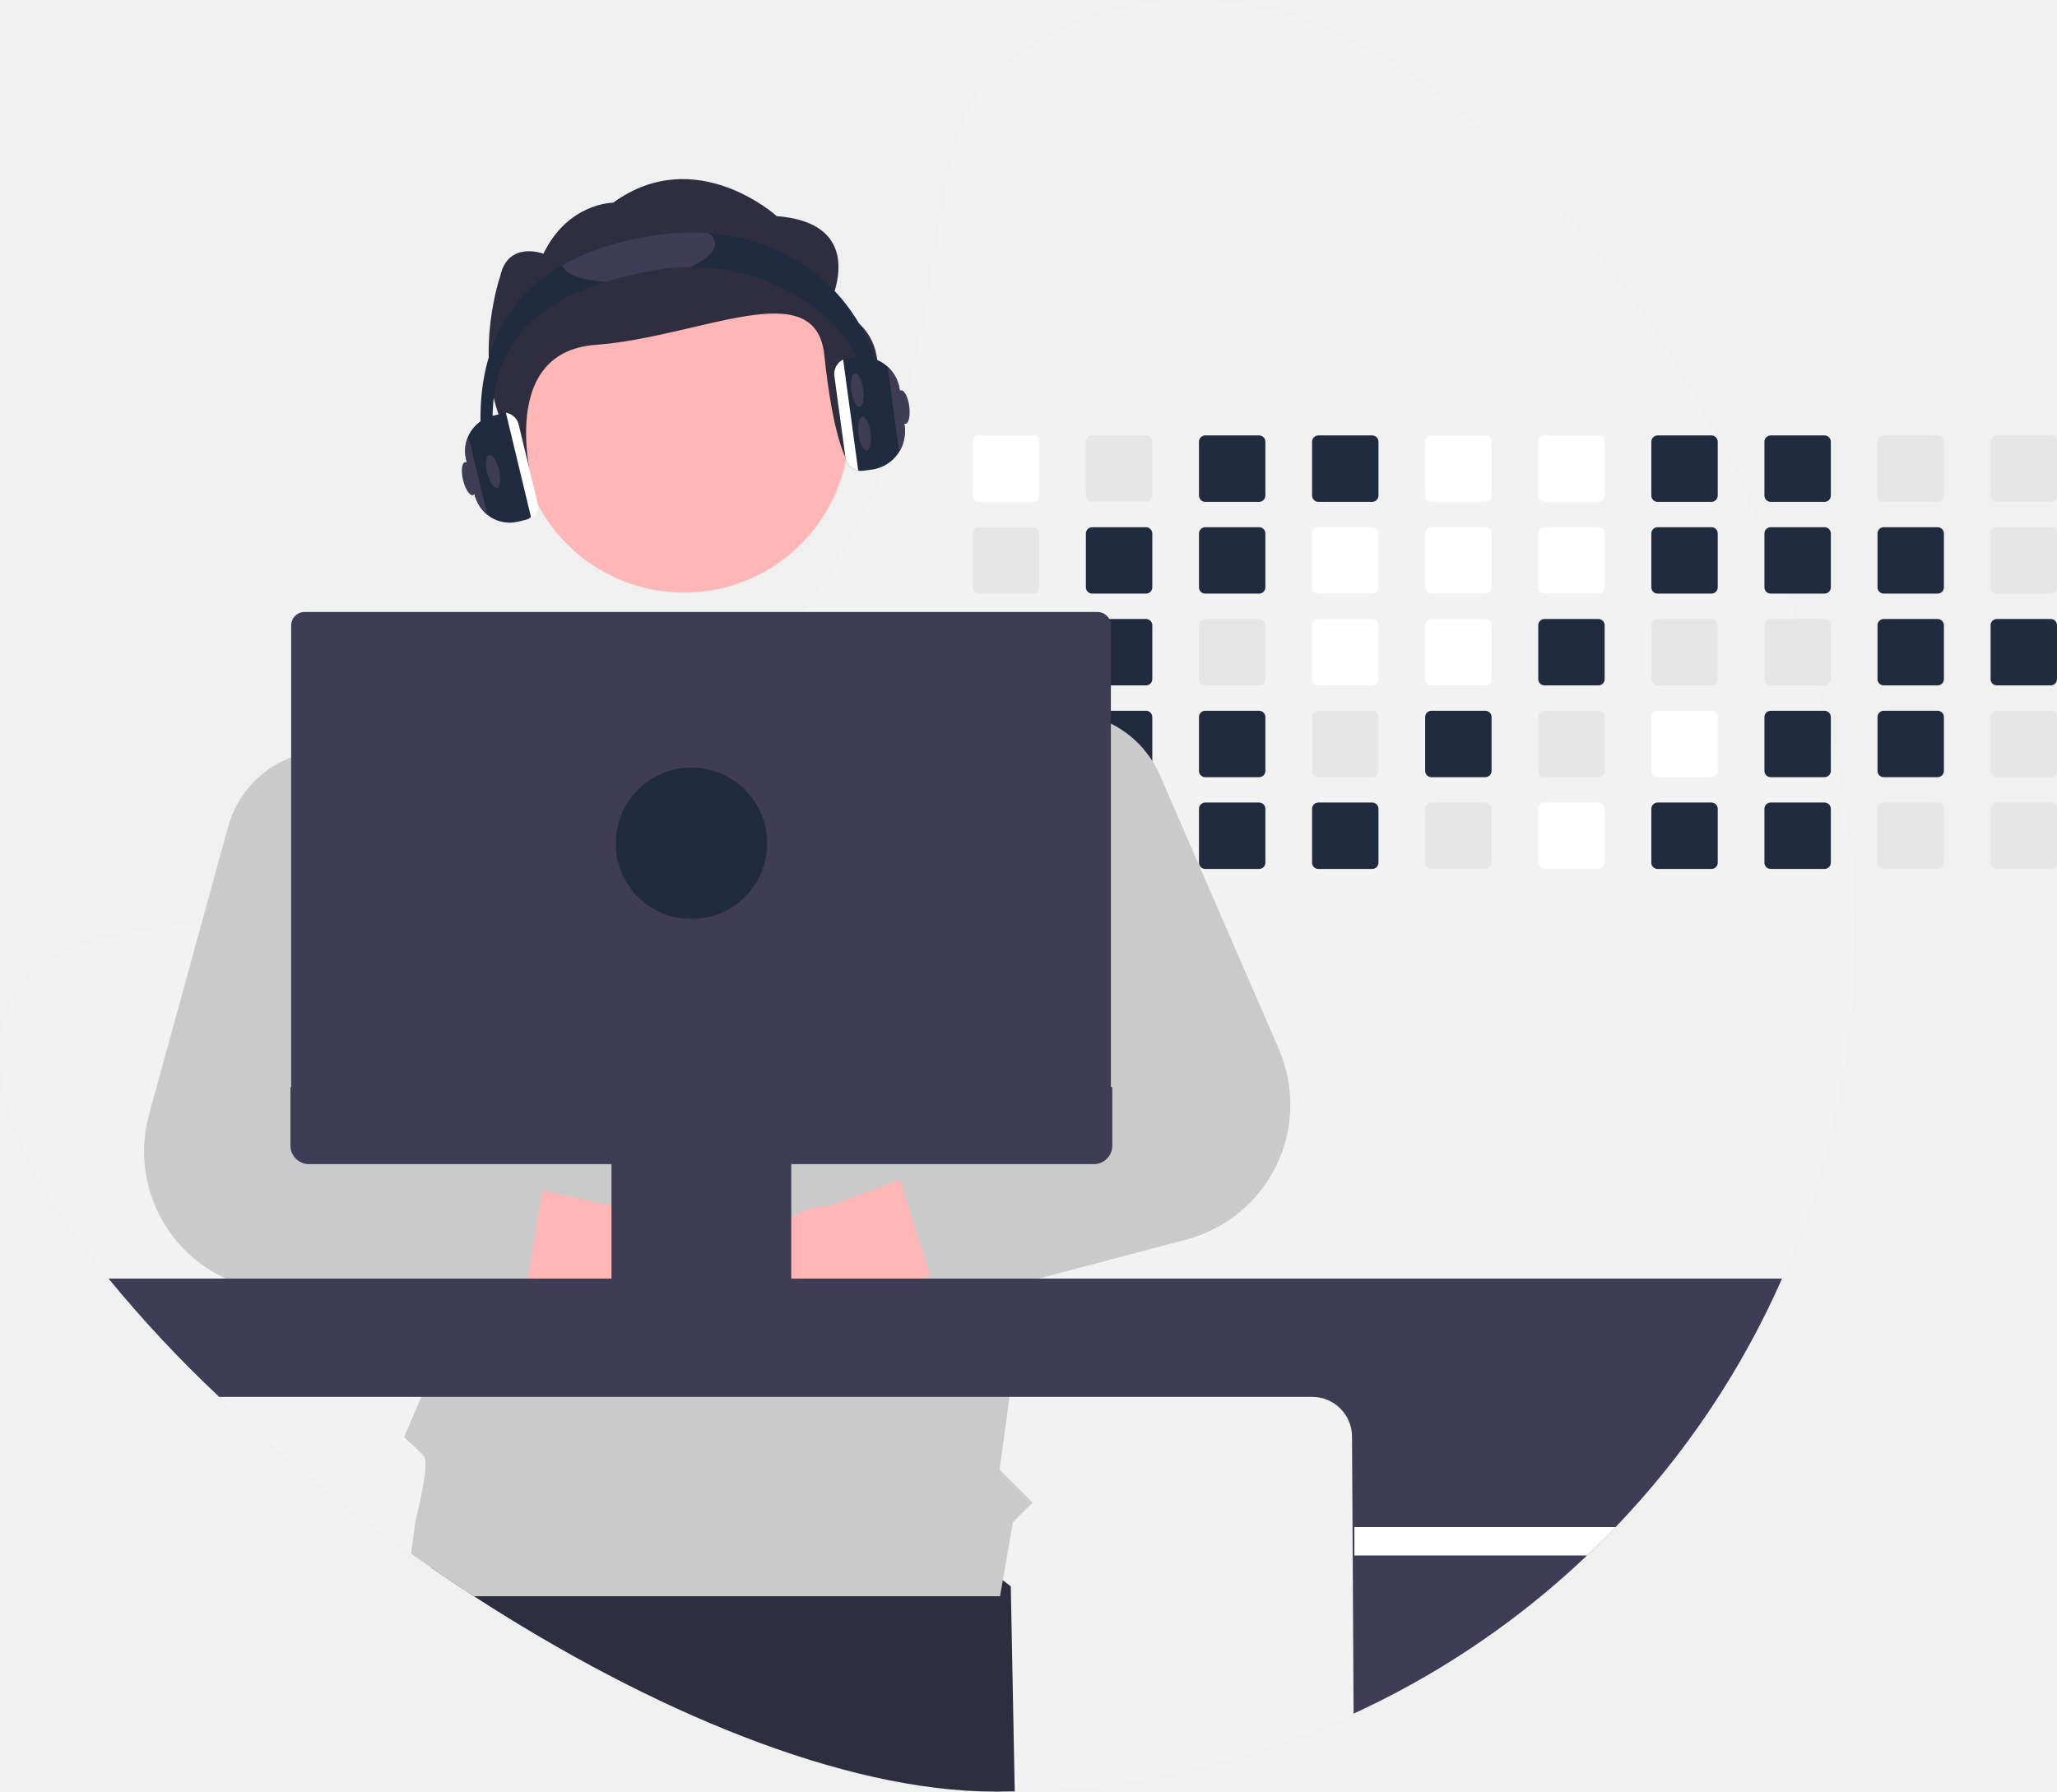
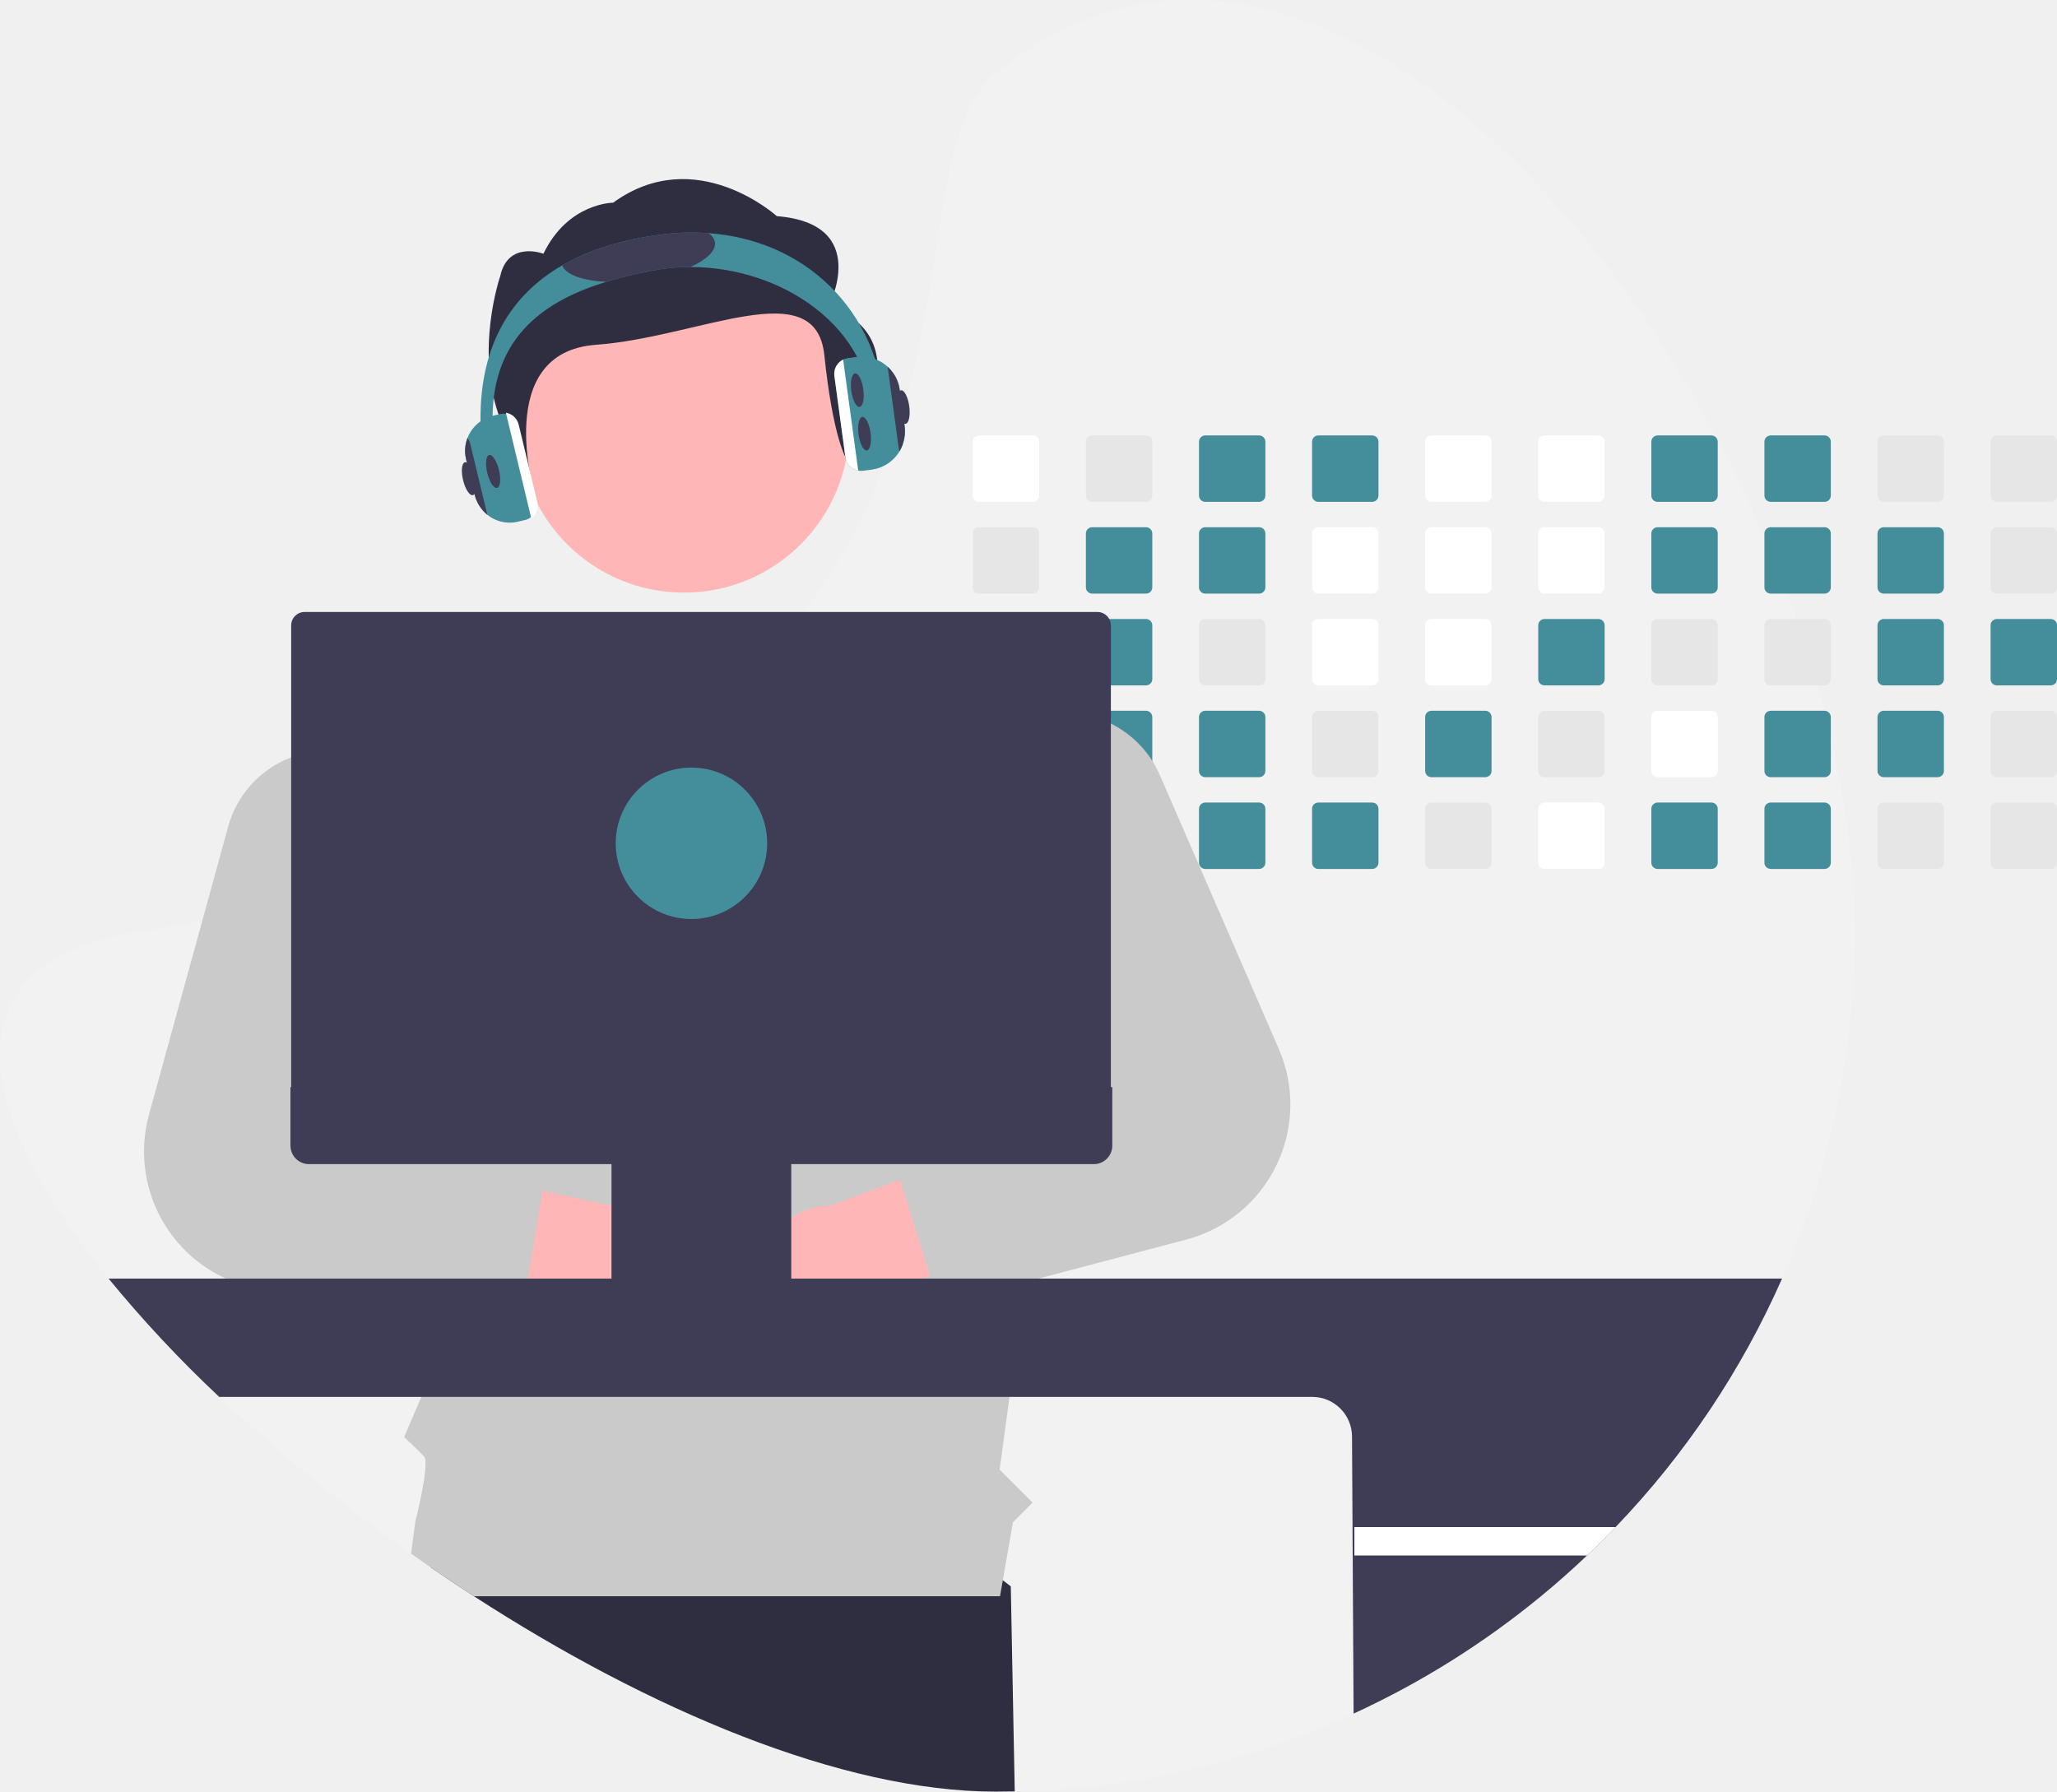
<svg xmlns="http://www.w3.org/2000/svg" data-name="Layer 1" width="850.538" height="740.83" viewBox="0 0 850.538 740.83">
  <path d="M941.609,465.125a354.21,354.21,0,0,1-98.85,245.9q-5.745,6.015-11.8,11.74-9.225,8.775-19.07,16.87a353.934,353.934,0,0,1-217.58,80.69q-3.975.09-7.98.09c-63.43,0-143.21-33.88-215.61-80.78q-8.985-5.82-17.81-11.91-4.125-2.82-8.21-5.72a730.43,730.43,0,0,1-79.32-64.8,514.116,514.116,0,0,1-45.75-48.92c-55.63-68.62-67.9-130.45,11.41-143.16q14.085-2.25,27.34-4.81,19.2-3.69,36.75-7.97,23.64-5.745,44.42-12.46,6.99-2.25,13.66-4.59c65.74-23.09,109.74-53.2,139.69-85.87q7.62-8.295,14.05-16.79a236.055,236.055,0,0,0,17.83-27.12,254.898,254.898,0,0,0,18.41-41.05l.27-.78c23.83-68.74,16.58-132.5,42.87-153.84,112.38-91.23,252.29,38.69,317.96,191.9q4.965,11.58,9.34,23.3,1.965,5.235,3.79,10.49,4.8,13.695,8.71,27.46,1.5,5.25,2.86,10.49c.97,3.77,1.9,7.53,2.76,11.29C938.139,412.305,941.609,439.455,941.609,465.125Z" transform="translate(-174.731 -79.58524)" fill="#f2f2f2" />
  <path d="M594.309,820.325q-3.975.09-7.98.09c-63.43,0-143.21-33.88-215.61-80.78q-8.985-5.82-17.81-11.91l5.16-31.4,156.21-20.74,78.4,59.95Z" transform="translate(-174.731 -79.58524)" fill="#2f2e41" />
  <path d="M601.829,259.635h-22.26a2.601,2.601,0,0,0-2.6,2.6v22.27a2.593,2.593,0,0,0,2.6,2.59h22.26a2.599,2.599,0,0,0,2.6-2.59v-22.27A2.608,2.608,0,0,0,601.829,259.635Z" transform="translate(-174.731 -79.58524)" fill="#fff" />
  <path d="M601.829,297.585h-22.26a2.601,2.601,0,0,0-2.6,2.6v22.27a2.593,2.593,0,0,0,2.6,2.59h22.26a2.599,2.599,0,0,0,2.6-2.59v-22.27A2.608,2.608,0,0,0,601.829,297.585Z" transform="translate(-174.731 -79.58524)" fill="#e6e6e6" />
  <path d="M601.829,335.535h-22.26a2.601,2.601,0,0,0-2.6,2.6v22.26a2.595,2.595,0,0,0,2.6,2.6h22.26a2.601,2.601,0,0,0,2.6-2.6v-22.26A2.608,2.608,0,0,0,601.829,335.535Z" transform="translate(-174.731 -79.58524)" fill="#e6e6e6" />
  <path d="M604.389,375.625a2.617,2.617,0,0,0-2.56-2.14h-22.26a2.601,2.601,0,0,0-2.6,2.6v22.26a2.595,2.595,0,0,0,2.6,2.6h22.26a2.601,2.601,0,0,0,2.6-2.6v-22.26A2.313,2.313,0,0,0,604.389,375.625Z" transform="translate(-174.731 -79.58524)" fill="#e6e6e6" />
  <path d="M602.839,411.635a2.634,2.634,0,0,0-1.01-.2h-22.26a2.595,2.595,0,0,0-2.6,2.6v22.26a2.588,2.588,0,0,0,2.6,2.6h22.26a2.601,2.601,0,0,0,2.6-2.6v-22.26A2.616,2.616,0,0,0,602.839,411.635Z" transform="translate(-174.731 -79.58524)" fill="#e6e6e6" />
  <path d="M648.589,259.635h-22.26a2.601,2.601,0,0,0-2.6,2.6v22.27a2.593,2.593,0,0,0,2.6,2.59h22.26a2.599,2.599,0,0,0,2.6-2.59v-22.27A2.608,2.608,0,0,0,648.589,259.635Z" transform="translate(-174.731 -79.58524)" fill="#e6e6e6" />
-   <path d="M648.589,297.585h-22.26a2.601,2.601,0,0,0-2.6,2.6v22.27a2.593,2.593,0,0,0,2.6,2.59h22.26a2.599,2.599,0,0,0,2.6-2.59v-22.27A2.608,2.608,0,0,0,648.589,297.585Z" transform="translate(-174.731 -79.58524)" fill="#202b40" />
-   <path d="M648.589,335.535h-22.26a2.601,2.601,0,0,0-2.6,2.6v22.26a2.595,2.595,0,0,0,2.6,2.6h22.26a2.601,2.601,0,0,0,2.6-2.6v-22.26A2.608,2.608,0,0,0,648.589,335.535Z" transform="translate(-174.731 -79.58524)" fill="#202b40" />
-   <path d="M648.589,373.485h-22.26a2.593,2.593,0,0,0-2.46,1.78,2.478,2.478,0,0,0-.14.82v22.26a2.595,2.595,0,0,0,2.6,2.6h22.26a2.601,2.601,0,0,0,2.6-2.6v-22.26A2.608,2.608,0,0,0,648.589,373.485Z" transform="translate(-174.731 -79.58524)" fill="#202b40" />
+   <path d="M648.589,297.585h-22.26a2.601,2.601,0,0,0-2.6,2.6v22.27a2.593,2.593,0,0,0,2.6,2.59h22.26a2.599,2.599,0,0,0,2.6-2.59v-22.27A2.608,2.608,0,0,0,648.589,297.585Z" transform="translate(-174.731 -79.58524)" fill="#448e9c" />
+   <path d="M648.589,335.535h-22.26a2.601,2.601,0,0,0-2.6,2.6v22.26a2.595,2.595,0,0,0,2.6,2.6h22.26a2.601,2.601,0,0,0,2.6-2.6v-22.26A2.608,2.608,0,0,0,648.589,335.535Z" transform="translate(-174.731 -79.58524)" fill="#448e9c" />
+   <path d="M648.589,373.485h-22.26a2.593,2.593,0,0,0-2.46,1.78,2.478,2.478,0,0,0-.14.82v22.26a2.595,2.595,0,0,0,2.6,2.6h22.26a2.601,2.601,0,0,0,2.6-2.6v-22.26A2.608,2.608,0,0,0,648.589,373.485Z" transform="translate(-174.731 -79.58524)" fill="#448e9c" />
  <path d="M648.589,411.435h-22.26a2.595,2.595,0,0,0-2.6,2.6v22.26a2.595,2.595,0,0,0,2.6,2.6h22.26a2.601,2.601,0,0,0,2.6-2.6v-22.26A2.601,2.601,0,0,0,648.589,411.435Z" transform="translate(-174.731 -79.58524)" fill="#e6e6e6" />
-   <path d="M695.349,259.635h-22.26a2.601,2.601,0,0,0-2.6,2.6v22.27a2.593,2.593,0,0,0,2.6,2.59h22.26a2.599,2.599,0,0,0,2.6-2.59v-22.27A2.608,2.608,0,0,0,695.349,259.635Z" transform="translate(-174.731 -79.58524)" fill="#202b40" />
-   <path d="M695.349,297.585h-22.26a2.601,2.601,0,0,0-2.6,2.6v22.27a2.593,2.593,0,0,0,2.6,2.59h22.26a2.599,2.599,0,0,0,2.6-2.59v-22.27A2.608,2.608,0,0,0,695.349,297.585Z" transform="translate(-174.731 -79.58524)" fill="#202b40" />
+   <path d="M695.349,259.635h-22.26a2.601,2.601,0,0,0-2.6,2.6v22.27a2.593,2.593,0,0,0,2.6,2.59h22.26a2.599,2.599,0,0,0,2.6-2.59v-22.27A2.608,2.608,0,0,0,695.349,259.635Z" transform="translate(-174.731 -79.58524)" fill="#448e9c" />
+   <path d="M695.349,297.585h-22.26a2.601,2.601,0,0,0-2.6,2.6v22.27a2.593,2.593,0,0,0,2.6,2.59h22.26a2.599,2.599,0,0,0,2.6-2.59v-22.27A2.608,2.608,0,0,0,695.349,297.585Z" transform="translate(-174.731 -79.58524)" fill="#448e9c" />
  <path d="M695.349,335.535h-22.26a2.601,2.601,0,0,0-2.6,2.6v22.26a2.595,2.595,0,0,0,2.6,2.6h22.26a2.601,2.601,0,0,0,2.6-2.6v-22.26A2.608,2.608,0,0,0,695.349,335.535Z" transform="translate(-174.731 -79.58524)" fill="#e6e6e6" />
-   <path d="M695.349,373.485h-22.26a2.601,2.601,0,0,0-2.6,2.6v22.26a2.595,2.595,0,0,0,2.6,2.6h22.26a2.601,2.601,0,0,0,2.6-2.6v-22.26A2.608,2.608,0,0,0,695.349,373.485Z" transform="translate(-174.731 -79.58524)" fill="#202b40" />
-   <path d="M695.349,411.435h-22.26a2.595,2.595,0,0,0-2.6,2.6v22.26a2.595,2.595,0,0,0,2.6,2.6h22.26a2.601,2.601,0,0,0,2.6-2.6v-22.26A2.601,2.601,0,0,0,695.349,411.435Z" transform="translate(-174.731 -79.58524)" fill="#202b40" />
-   <path d="M742.109,259.635h-22.26a2.601,2.601,0,0,0-2.6,2.6v22.27a2.593,2.593,0,0,0,2.6,2.59h22.26a2.599,2.599,0,0,0,2.6-2.59v-22.27A2.608,2.608,0,0,0,742.109,259.635Z" transform="translate(-174.731 -79.58524)" fill="#202b40" />
+   <path d="M695.349,373.485h-22.26a2.601,2.601,0,0,0-2.6,2.6v22.26a2.595,2.595,0,0,0,2.6,2.6h22.26a2.601,2.601,0,0,0,2.6-2.6v-22.26A2.608,2.608,0,0,0,695.349,373.485Z" transform="translate(-174.731 -79.58524)" fill="#448e9c" />
+   <path d="M695.349,411.435h-22.26a2.595,2.595,0,0,0-2.6,2.6v22.26a2.595,2.595,0,0,0,2.6,2.6h22.26a2.601,2.601,0,0,0,2.6-2.6v-22.26A2.601,2.601,0,0,0,695.349,411.435Z" transform="translate(-174.731 -79.58524)" fill="#448e9c" />
+   <path d="M742.109,259.635h-22.26a2.601,2.601,0,0,0-2.6,2.6v22.27a2.593,2.593,0,0,0,2.6,2.59h22.26a2.599,2.599,0,0,0,2.6-2.59v-22.27A2.608,2.608,0,0,0,742.109,259.635Z" transform="translate(-174.731 -79.58524)" fill="#448e9c" />
  <path d="M742.109,297.585h-22.26a2.601,2.601,0,0,0-2.6,2.6v22.27a2.593,2.593,0,0,0,2.6,2.59h22.26a2.599,2.599,0,0,0,2.6-2.59v-22.27A2.608,2.608,0,0,0,742.109,297.585Z" transform="translate(-174.731 -79.58524)" fill="#fff" />
  <path d="M742.109,335.535h-22.26a2.601,2.601,0,0,0-2.6,2.6v22.26a2.595,2.595,0,0,0,2.6,2.6h22.26a2.601,2.601,0,0,0,2.6-2.6v-22.26A2.608,2.608,0,0,0,742.109,335.535Z" transform="translate(-174.731 -79.58524)" fill="#fff" />
  <path d="M742.109,373.485h-22.26a2.601,2.601,0,0,0-2.6,2.6v22.26a2.595,2.595,0,0,0,2.6,2.6h22.26a2.601,2.601,0,0,0,2.6-2.6v-22.26A2.608,2.608,0,0,0,742.109,373.485Z" transform="translate(-174.731 -79.58524)" fill="#e6e6e6" />
-   <path d="M742.109,411.435h-22.26a2.595,2.595,0,0,0-2.6,2.6v22.26a2.595,2.595,0,0,0,2.6,2.6h22.26a2.601,2.601,0,0,0,2.6-2.6v-22.26A2.601,2.601,0,0,0,742.109,411.435Z" transform="translate(-174.731 -79.58524)" fill="#202b40" />
+   <path d="M742.109,411.435h-22.26a2.595,2.595,0,0,0-2.6,2.6v22.26a2.595,2.595,0,0,0,2.6,2.6h22.26a2.601,2.601,0,0,0,2.6-2.6v-22.26A2.601,2.601,0,0,0,742.109,411.435Z" transform="translate(-174.731 -79.58524)" fill="#448e9c" />
  <path d="M788.869,259.635h-22.27a2.599,2.599,0,0,0-2.59,2.6v22.27a2.591,2.591,0,0,0,2.59,2.59h22.27a2.599,2.599,0,0,0,2.6-2.59v-22.27A2.608,2.608,0,0,0,788.869,259.635Z" transform="translate(-174.731 -79.58524)" fill="#fff" />
  <path d="M788.869,297.585h-22.27a2.599,2.599,0,0,0-2.59,2.6v22.27a2.59,2.59,0,0,0,2.59,2.59h22.27a2.599,2.599,0,0,0,2.6-2.59v-22.27A2.608,2.608,0,0,0,788.869,297.585Z" transform="translate(-174.731 -79.58524)" fill="#fff" />
  <path d="M788.869,335.535h-22.27a2.599,2.599,0,0,0-2.59,2.6v22.26a2.593,2.593,0,0,0,2.59,2.6h22.27a2.601,2.601,0,0,0,2.6-2.6v-22.26A2.608,2.608,0,0,0,788.869,335.535Z" transform="translate(-174.731 -79.58524)" fill="#fff" />
-   <path d="M788.869,373.485h-22.27a2.599,2.599,0,0,0-2.59,2.6v22.26a2.593,2.593,0,0,0,2.59,2.6h22.27a2.601,2.601,0,0,0,2.6-2.6v-22.26A2.608,2.608,0,0,0,788.869,373.485Z" transform="translate(-174.731 -79.58524)" fill="#202b40" />
+   <path d="M788.869,373.485h-22.27a2.599,2.599,0,0,0-2.59,2.6v22.26a2.593,2.593,0,0,0,2.59,2.6h22.27a2.601,2.601,0,0,0,2.6-2.6v-22.26A2.608,2.608,0,0,0,788.869,373.485Z" transform="translate(-174.731 -79.58524)" fill="#448e9c" />
  <path d="M788.869,411.435h-22.27a2.593,2.593,0,0,0-2.59,2.6v22.26a2.593,2.593,0,0,0,2.59,2.6h22.27a2.601,2.601,0,0,0,2.6-2.6v-22.26A2.601,2.601,0,0,0,788.869,411.435Z" transform="translate(-174.731 -79.58524)" fill="#e6e6e6" />
  <path d="M835.629,259.635h-22.27a2.599,2.599,0,0,0-2.59,2.6v22.27a2.591,2.591,0,0,0,2.59,2.59h22.27a2.599,2.599,0,0,0,2.6-2.59v-22.27A2.608,2.608,0,0,0,835.629,259.635Z" transform="translate(-174.731 -79.58524)" fill="#fff" />
  <path d="M835.629,297.585h-22.27a2.599,2.599,0,0,0-2.59,2.6v22.27a2.59,2.59,0,0,0,2.59,2.59h22.27a2.599,2.599,0,0,0,2.6-2.59v-22.27A2.608,2.608,0,0,0,835.629,297.585Z" transform="translate(-174.731 -79.58524)" fill="#fff" />
-   <path d="M835.629,335.535h-22.27a2.599,2.599,0,0,0-2.59,2.6v22.26a2.593,2.593,0,0,0,2.59,2.6h22.27a2.601,2.601,0,0,0,2.6-2.6v-22.26A2.608,2.608,0,0,0,835.629,335.535Z" transform="translate(-174.731 -79.58524)" fill="#202b40" />
+   <path d="M835.629,335.535h-22.27a2.599,2.599,0,0,0-2.59,2.6v22.26a2.593,2.593,0,0,0,2.59,2.6h22.27a2.601,2.601,0,0,0,2.6-2.6v-22.26A2.608,2.608,0,0,0,835.629,335.535Z" transform="translate(-174.731 -79.58524)" fill="#448e9c" />
  <path d="M835.629,373.485h-22.27a2.599,2.599,0,0,0-2.59,2.6v22.26a2.593,2.593,0,0,0,2.59,2.6h22.27a2.601,2.601,0,0,0,2.6-2.6v-22.26A2.608,2.608,0,0,0,835.629,373.485Z" transform="translate(-174.731 -79.58524)" fill="#e6e6e6" />
  <path d="M835.629,411.435h-22.27a2.593,2.593,0,0,0-2.59,2.6v22.26a2.593,2.593,0,0,0,2.59,2.6h22.27a2.601,2.601,0,0,0,2.6-2.6v-22.26A2.601,2.601,0,0,0,835.629,411.435Z" transform="translate(-174.731 -79.58524)" fill="#fff" />
-   <path d="M882.389,259.635h-22.27a2.599,2.599,0,0,0-2.59,2.6v22.27a2.591,2.591,0,0,0,2.59,2.59h22.27a2.599,2.599,0,0,0,2.6-2.59v-22.27A2.608,2.608,0,0,0,882.389,259.635Z" transform="translate(-174.731 -79.58524)" fill="#202b40" />
-   <path d="M882.389,297.585h-22.27a2.599,2.599,0,0,0-2.59,2.6v22.27a2.59,2.59,0,0,0,2.59,2.59h22.27a2.599,2.599,0,0,0,2.6-2.59v-22.27A2.608,2.608,0,0,0,882.389,297.585Z" transform="translate(-174.731 -79.58524)" fill="#202b40" />
+   <path d="M882.389,259.635h-22.27a2.599,2.599,0,0,0-2.59,2.6v22.27a2.591,2.591,0,0,0,2.59,2.59h22.27a2.599,2.599,0,0,0,2.6-2.59v-22.27A2.608,2.608,0,0,0,882.389,259.635Z" transform="translate(-174.731 -79.58524)" fill="#448e9c" />
+   <path d="M882.389,297.585h-22.27a2.599,2.599,0,0,0-2.59,2.6v22.27a2.59,2.59,0,0,0,2.59,2.59h22.27a2.599,2.599,0,0,0,2.6-2.59v-22.27A2.608,2.608,0,0,0,882.389,297.585Z" transform="translate(-174.731 -79.58524)" fill="#448e9c" />
  <path d="M882.389,335.535h-22.27a2.599,2.599,0,0,0-2.59,2.6v22.26a2.593,2.593,0,0,0,2.59,2.6h22.27a2.601,2.601,0,0,0,2.6-2.6v-22.26A2.608,2.608,0,0,0,882.389,335.535Z" transform="translate(-174.731 -79.58524)" fill="#e6e6e6" />
  <path d="M882.389,373.485h-22.27a2.599,2.599,0,0,0-2.59,2.6v22.26a2.593,2.593,0,0,0,2.59,2.6h22.27a2.601,2.601,0,0,0,2.6-2.6v-22.26A2.608,2.608,0,0,0,882.389,373.485Z" transform="translate(-174.731 -79.58524)" fill="#fff" />
-   <path d="M882.389,411.435h-22.27a2.593,2.593,0,0,0-2.59,2.6v22.26a2.593,2.593,0,0,0,2.59,2.6h22.27a2.601,2.601,0,0,0,2.6-2.6v-22.26A2.601,2.601,0,0,0,882.389,411.435Z" transform="translate(-174.731 -79.58524)" fill="#202b40" />
-   <path d="M929.149,259.635h-22.27a2.599,2.599,0,0,0-2.59,2.6v22.27a2.591,2.591,0,0,0,2.59,2.59h22.27a2.599,2.599,0,0,0,2.6-2.59v-22.27A2.608,2.608,0,0,0,929.149,259.635Z" transform="translate(-174.731 -79.58524)" fill="#202b40" />
-   <path d="M929.149,297.585h-22.27a2.599,2.599,0,0,0-2.59,2.6v22.27a2.59,2.59,0,0,0,2.59,2.59h22.27a2.599,2.599,0,0,0,2.6-2.59v-22.27A2.608,2.608,0,0,0,929.149,297.585Z" transform="translate(-174.731 -79.58524)" fill="#202b40" />
+   <path d="M882.389,411.435h-22.27a2.593,2.593,0,0,0-2.59,2.6v22.26a2.593,2.593,0,0,0,2.59,2.6h22.27a2.601,2.601,0,0,0,2.6-2.6v-22.26A2.601,2.601,0,0,0,882.389,411.435Z" transform="translate(-174.731 -79.58524)" fill="#448e9c" />
+   <path d="M929.149,259.635h-22.27a2.599,2.599,0,0,0-2.59,2.6v22.27a2.591,2.591,0,0,0,2.59,2.59h22.27a2.599,2.599,0,0,0,2.6-2.59v-22.27A2.608,2.608,0,0,0,929.149,259.635Z" transform="translate(-174.731 -79.58524)" fill="#448e9c" />
+   <path d="M929.149,297.585h-22.27a2.599,2.599,0,0,0-2.59,2.6v22.27a2.59,2.59,0,0,0,2.59,2.59h22.27a2.599,2.599,0,0,0,2.6-2.59v-22.27A2.608,2.608,0,0,0,929.149,297.585Z" transform="translate(-174.731 -79.58524)" fill="#448e9c" />
  <path d="M929.149,335.535h-22.27a2.599,2.599,0,0,0-2.59,2.6v22.26a2.593,2.593,0,0,0,2.59,2.6h22.27a2.601,2.601,0,0,0,2.6-2.6v-22.26A2.608,2.608,0,0,0,929.149,335.535Z" transform="translate(-174.731 -79.58524)" fill="#e6e6e6" />
-   <path d="M929.149,373.485h-22.27a2.599,2.599,0,0,0-2.59,2.6v22.26a2.593,2.593,0,0,0,2.59,2.6h22.27a2.601,2.601,0,0,0,2.6-2.6v-22.26A2.608,2.608,0,0,0,929.149,373.485Z" transform="translate(-174.731 -79.58524)" fill="#202b40" />
-   <path d="M929.149,411.435h-22.27a2.593,2.593,0,0,0-2.59,2.6v22.26a2.593,2.593,0,0,0,2.59,2.6h22.27a2.601,2.601,0,0,0,2.6-2.6v-22.26A2.601,2.601,0,0,0,929.149,411.435Z" transform="translate(-174.731 -79.58524)" fill="#202b40" />
+   <path d="M929.149,373.485h-22.27a2.599,2.599,0,0,0-2.59,2.6v22.26a2.593,2.593,0,0,0,2.59,2.6h22.27a2.601,2.601,0,0,0,2.6-2.6v-22.26A2.608,2.608,0,0,0,929.149,373.485Z" transform="translate(-174.731 -79.58524)" fill="#448e9c" />
+   <path d="M929.149,411.435h-22.27a2.593,2.593,0,0,0-2.59,2.6v22.26a2.593,2.593,0,0,0,2.59,2.6h22.27a2.601,2.601,0,0,0,2.6-2.6v-22.26A2.601,2.601,0,0,0,929.149,411.435Z" transform="translate(-174.731 -79.58524)" fill="#448e9c" />
  <path d="M975.909,259.635h-22.27a2.599,2.599,0,0,0-2.59,2.6v22.27a2.591,2.591,0,0,0,2.59,2.59h22.27a2.599,2.599,0,0,0,2.6-2.59v-22.27A2.608,2.608,0,0,0,975.909,259.635Z" transform="translate(-174.731 -79.58524)" fill="#e6e6e6" />
-   <path d="M975.909,297.585h-22.27a2.599,2.599,0,0,0-2.59,2.6v22.27a2.59,2.59,0,0,0,2.59,2.59h22.27a2.599,2.599,0,0,0,2.6-2.59v-22.27A2.608,2.608,0,0,0,975.909,297.585Z" transform="translate(-174.731 -79.58524)" fill="#202b40" />
-   <path d="M975.909,335.535h-22.27a2.599,2.599,0,0,0-2.59,2.6v22.26a2.593,2.593,0,0,0,2.59,2.6h22.27a2.601,2.601,0,0,0,2.6-2.6v-22.26A2.608,2.608,0,0,0,975.909,335.535Z" transform="translate(-174.731 -79.58524)" fill="#202b40" />
-   <path d="M975.909,373.485h-22.27a2.599,2.599,0,0,0-2.59,2.6v22.26a2.593,2.593,0,0,0,2.59,2.6h22.27a2.601,2.601,0,0,0,2.6-2.6v-22.26A2.608,2.608,0,0,0,975.909,373.485Z" transform="translate(-174.731 -79.58524)" fill="#202b40" />
+   <path d="M975.909,297.585h-22.27a2.599,2.599,0,0,0-2.59,2.6v22.27a2.59,2.59,0,0,0,2.59,2.59h22.27a2.599,2.599,0,0,0,2.6-2.59v-22.27A2.608,2.608,0,0,0,975.909,297.585Z" transform="translate(-174.731 -79.58524)" fill="#448e9c" />
+   <path d="M975.909,335.535h-22.27a2.599,2.599,0,0,0-2.59,2.6v22.26a2.593,2.593,0,0,0,2.59,2.6h22.27a2.601,2.601,0,0,0,2.6-2.6v-22.26A2.608,2.608,0,0,0,975.909,335.535Z" transform="translate(-174.731 -79.58524)" fill="#448e9c" />
+   <path d="M975.909,373.485h-22.27a2.599,2.599,0,0,0-2.59,2.6v22.26a2.593,2.593,0,0,0,2.59,2.6h22.27a2.601,2.601,0,0,0,2.6-2.6v-22.26A2.608,2.608,0,0,0,975.909,373.485Z" transform="translate(-174.731 -79.58524)" fill="#448e9c" />
  <path d="M975.909,411.435h-22.27a2.593,2.593,0,0,0-2.59,2.6v22.26a2.593,2.593,0,0,0,2.59,2.6h22.27a2.601,2.601,0,0,0,2.6-2.6v-22.26A2.601,2.601,0,0,0,975.909,411.435Z" transform="translate(-174.731 -79.58524)" fill="#e6e6e6" />
  <path d="M1022.669,259.635h-22.27a2.599,2.599,0,0,0-2.59,2.6v22.27a2.591,2.591,0,0,0,2.59,2.59h22.27a2.599,2.599,0,0,0,2.6-2.59v-22.27A2.608,2.608,0,0,0,1022.669,259.635Z" transform="translate(-174.731 -79.58524)" fill="#e6e6e6" />
  <path d="M1022.669,297.585h-22.27a2.599,2.599,0,0,0-2.59,2.6v22.27a2.591,2.591,0,0,0,2.59,2.59h22.27a2.599,2.599,0,0,0,2.6-2.59v-22.27A2.608,2.608,0,0,0,1022.669,297.585Z" transform="translate(-174.731 -79.58524)" fill="#e6e6e6" />
-   <path d="M1022.669,335.535h-22.27a2.599,2.599,0,0,0-2.59,2.6v22.26a2.593,2.593,0,0,0,2.59,2.6h22.27a2.601,2.601,0,0,0,2.6-2.6v-22.26A2.608,2.608,0,0,0,1022.669,335.535Z" transform="translate(-174.731 -79.58524)" fill="#202b40" />
+   <path d="M1022.669,335.535h-22.27a2.599,2.599,0,0,0-2.59,2.6v22.26a2.593,2.593,0,0,0,2.59,2.6h22.27a2.601,2.601,0,0,0,2.6-2.6v-22.26A2.608,2.608,0,0,0,1022.669,335.535Z" transform="translate(-174.731 -79.58524)" fill="#448e9c" />
  <path d="M1022.669,373.485h-22.27a2.599,2.599,0,0,0-2.59,2.6v22.26a2.593,2.593,0,0,0,2.59,2.6h22.27a2.601,2.601,0,0,0,2.6-2.6v-22.26A2.608,2.608,0,0,0,1022.669,373.485Z" transform="translate(-174.731 -79.58524)" fill="#e6e6e6" />
  <path d="M1022.669,411.435h-22.27a2.593,2.593,0,0,0-2.59,2.6v22.26a2.593,2.593,0,0,0,2.59,2.6h22.27a2.601,2.601,0,0,0,2.6-2.6v-22.26A2.601,2.601,0,0,0,1022.669,411.435Z" transform="translate(-174.731 -79.58524)" fill="#e6e6e6" />
  <polygon points="336.095 660.051 335.475 660.051 336.005 659.981 336.095 660.051" fill="#2f2e41" />
  <circle id="b6132315-04e2-4cdb-a713-107c9cd58b0b" data-name="ab6171fa-7d69-4734-b81c-8dff60f9761b" cx="282.814" cy="176.733" r="68.322" fill="#ffb6b6" />
-   <path id="f4304bdd-ba2d-4fff-b404-410205410c5d-240" data-name="bf427902-b9bf-4946-b5d7-5c1c7e04535e" d="M517.377,206.226s17.869-34.161-21.444-37.266c0,0-33.515-30.402-67.676-5.558,0,0-18.633,0-28.823,21.086,0,0-14.655-5.558-17.876,9.317,0,0-10.723,31.055,0,59.005,10.723,27.95,14.285,31.055,14.285,31.055s-17.621-58.598,25.27-61.704,90.887-29.909,94.461,4.251,8.953,42.578,8.953,42.578S558.479,220.201,517.377,206.226Z" transform="translate(-174.731 -79.58524)" fill="#2f2e41" />
+   <path id="f4304bdd-ba2d-4fff-b404-410205410c5d-114" data-name="bf427902-b9bf-4946-b5d7-5c1c7e04535e" d="M517.377,206.226s17.869-34.161-21.444-37.266c0,0-33.515-30.402-67.676-5.558,0,0-18.633,0-28.823,21.086,0,0-14.655-5.558-17.876,9.317,0,0-10.723,31.055,0,59.005,10.723,27.95,14.285,31.055,14.285,31.055s-17.621-58.598,25.27-61.704,90.887-29.909,94.461,4.251,8.953,42.578,8.953,42.578S558.479,220.201,517.377,206.226Z" transform="translate(-174.731 -79.58524)" fill="#2f2e41" />
  <path d="M634.279,424.695l-.22,1.16-2.47,13.04-17.07,90.2-1.01,5.31-2.12,11.23-2.9,15.32-6.43,33.95-1.84,9.73-.69,3.65-.24,1.28-1.91,10.07-.58,3.04-4.66,34.53-4.07,30.09,13.62,13.62-8.12,8.12-5.33,30.53.01.07H370.719q-13.2-8.55-26.02-17.63l1.79-13.4s6.16-23.93,3.57-26.79c-2.58-2.86-8.24-7.97-8.24-7.97l7.13-16.64.99-2.31-1.66-34.43-.04-.83-.55-11.35-.07-1.46-.11-2.19-2.11-43.68-.04-.72-.64-13.24-.6-12.59-.26-5.31-2.57-53.13-1.74-36.08-1.52-31.41,6.11-2.07,65.35-22.21,27.07-35.19,56.34.42,27.58.21,46.02,42.68,10.47,5,.08.04,7.51,3.59,19.04,9.09,20.13,9.62,10.33,4.93Z" transform="translate(-174.731 -79.58524)" fill="#cacaca" />
  <path d="M443.84,637.136a30.286,30.286,0,0,1-40.664-22.43L296.617,599.588l37.043-41.902,95.511,20.78a30.45,30.45,0,0,1,14.669,58.67Z" transform="translate(-174.731 -79.58524)" fill="#ffb6b6" />
  <path d="M396.329,560.955a13.522,13.522,0,0,0-7.89-4.87l-43.72-9.09-4.49-.93a18.933,18.933,0,0,1-12.53-9.07,19.161,19.161,0,0,1-2.45-7.9,18.895,18.895,0,0,1,.89-7.48l15.15-45.65,9.83-29.62a41.792,41.792,0,0,0,2.09-11.05,43.349,43.349,0,0,0-9.07-28.89,42.693,42.693,0,0,0-49.01-13.64c-.25.09-.51.19-.76.29a42.583,42.583,0,0,0-25.31,28.41l-10.68,38.85-22.03,80.09a57.766,57.766,0,0,0,48.96,72.68l62.97,7.38,29.14,3.42a13.497,13.497,0,0,0,14.84-10.73,4.895,4.895,0,0,0,.11-.55l.7-4.32,5.93-36.38.06-.37A13.475,13.475,0,0,0,396.329,560.955Z" transform="translate(-174.731 -79.58524)" fill="#cacaca" />
  <path d="M511.714,638.302a30.286,30.286,0,0,0,37.094-27.94l103.362-29.994L609.588,544.109l-91.626,34.041a30.45,30.45,0,0,0-6.249,60.152Z" transform="translate(-174.731 -79.58524)" fill="#ffb6b6" />
  <path d="M703.489,513.275,654.329,400.135a42.819,42.819,0,0,0-20.27-21.35,43.356,43.356,0,0,0-8.78-3.2c-.47-.12-.94-.23-1.41-.32a42.132,42.132,0,0,0-19.48.36,42.814,42.814,0,0,0-27.34,21.73,1.004,1.004,0,0,0-.08.14,43.1,43.1,0,0,0-.37,38.85l.61,1.22,34.74,69.77a18.9,18.9,0,0,1-10.5,26.19l-2.44.88-43.88,15.85a13.497,13.497,0,0,0-8.33,16.79l.11.35,12.3,39.36c.06.18.12.36.19.54a7.054,7.054,0,0,0,.4.99,13.482,13.482,0,0,0,15.81,7.53l23.68-6.25,4.83-1.28,61.15-16.15a57.76,57.76,0,0,0,38.22-78.86Z" transform="translate(-174.731 -79.58524)" fill="#cacaca" />
  <path d="M219.629,608.285a514.116,514.116,0,0,0,45.75,48.92h451.97a16.446,16.446,0,0,1,16.42,16.43l.65,114.53a355.43,355.43,0,0,0,77.47-48.53q9.84-8.085,19.07-16.87,6.045-5.73,11.8-11.74a355.629,355.629,0,0,0,68.82-102.74Z" transform="translate(-174.731 -79.58524)" fill="#3f3d56" />
  <path d="M842.759,711.025q-5.745,6.015-11.8,11.74H734.749v-11.74Z" transform="translate(-174.731 -79.58524)" fill="#fff" />
  <path d="M633.379,335.535a5.538,5.538,0,0,0-4.87-2.9H300.669a5.555,5.555,0,0,0-5.54,5.55v196.22H634.059V338.185A5.385,5.385,0,0,0,633.379,335.535Z" transform="translate(-174.731 -79.58524)" fill="#3f3d56" />
  <path d="M294.832,529.092V553.306a7.644,7.644,0,0,0,7.644,7.644H427.573v47.787h-1.662a.993.993,0,0,0-.993.993v3.324a.993.993,0,0,0,.993.993h77.658a.993.993,0,0,0,.993-.993v-3.324a.993.993,0,0,0-.993-.993h-1.662V560.95H627.004a7.644,7.644,0,0,0,7.644-7.644V529.092Z" transform="translate(-174.731 -79.58524)" fill="#3f3d56" />
-   <circle cx="285.903" cy="348.704" r="31.306" fill="#202b40" />
-   <path d="M540.399,252.585h-5c0-37.8-37.41-62.57-75.15-62.59a82.382,82.382,0,0,0-16.35,1.59c-6.06,1.21-12.35,2.66-18.53,4.55-24.37,7.47-46.97,21.91-46.97,56.45a78.591,78.591,0,0,0,2.54,19.88l-4.84,1.26a83.876,83.876,0,0,1-2.7-21.14c0-30.18,12.39-50.91,33.79-63.27,11.25-6.5,24.98-10.69,40.71-12.73a97.131,97.131,0,0,1,19.75-.6C511.049,179.105,540.399,212.385,540.399,252.585Z" transform="translate(-174.731 -79.58524)" fill="#202b40" />
-   <path d="M548.729,255.355l-1.97-14.56a15.71,15.71,0,0,0-5-9.56,15.816,15.816,0,0,0-13.25-4l-3.13.43a6.524,6.524,0,0,0-4.35,2.53,6.548,6.548,0,0,0-1.29,4.87l4.55,33.54a6.577,6.577,0,0,0,5.3,5.57,6.154,6.154,0,0,0,1.22.12,6.499,6.499,0,0,0,.88-.06l3.5-.47a15.791,15.791,0,0,0,10.74-6.43c.27-.38.53-.77.77-1.17A16.748,16.748,0,0,0,548.729,255.355Z" transform="translate(-174.731 -79.58524)" fill="#202b40" />
+   <circle cx="285.903" cy="348.704" r="31.306" fill="#448e9c" />
+   <path d="M540.399,252.585h-5c0-37.8-37.41-62.57-75.15-62.59a82.382,82.382,0,0,0-16.35,1.59c-6.06,1.21-12.35,2.66-18.53,4.55-24.37,7.47-46.97,21.91-46.97,56.45a78.591,78.591,0,0,0,2.54,19.88l-4.84,1.26a83.876,83.876,0,0,1-2.7-21.14c0-30.18,12.39-50.91,33.79-63.27,11.25-6.5,24.98-10.69,40.71-12.73a97.131,97.131,0,0,1,19.75-.6C511.049,179.105,540.399,212.385,540.399,252.585Z" transform="translate(-174.731 -79.58524)" fill="#448e9c" />
+   <path d="M548.729,255.355l-1.97-14.56a15.71,15.71,0,0,0-5-9.56,15.816,15.816,0,0,0-13.25-4l-3.13.43a6.524,6.524,0,0,0-4.35,2.53,6.548,6.548,0,0,0-1.29,4.87l4.55,33.54a6.577,6.577,0,0,0,5.3,5.57,6.154,6.154,0,0,0,1.22.12,6.499,6.499,0,0,0,.88-.06l3.5-.47a15.791,15.791,0,0,0,10.74-6.43c.27-.38.53-.77.77-1.17A16.748,16.748,0,0,0,548.729,255.355Z" transform="translate(-174.731 -79.58524)" fill="#448e9c" />
  <path d="M523.359,228.275a6.432,6.432,0,0,0-2.33,1.92,6.548,6.548,0,0,0-1.29,4.87l4.55,33.54a6.577,6.577,0,0,0,5.3,5.57Z" transform="translate(-174.731 -79.58524)" fill="#fff" />
  <path d="M548.729,255.355l-1.97-14.56a15.71,15.71,0,0,0-5-9.56l4.53,33.37a6.176,6.176,0,0,0,.41,1.56A16.748,16.748,0,0,0,548.729,255.355Z" transform="translate(-174.731 -79.58524)" fill="#3f3d56" />
  <ellipse cx="532.218" cy="258.909" rx="2.5" ry="7" transform="translate(-204.7047 -5.69071) rotate(-7.72549)" fill="#3f3d56" />
  <ellipse cx="529.218" cy="240.909" rx="2.5" ry="7" transform="translate(-202.3122 -6.25736) rotate(-7.72549)" fill="#3f3d56" />
  <ellipse cx="548.218" cy="247.909" rx="2.5" ry="7" transform="translate(-203.0808 -3.63971) rotate(-7.72549)" fill="#3f3d56" />
  <path d="M460.249,189.995a82.382,82.382,0,0,0-16.35,1.59c-6.06,1.21-12.35,2.66-18.53,4.55-9.65-.47-16.75-2.97-18.18-6.82,11.25-6.5,24.98-10.69,40.71-12.73a97.131,97.131,0,0,1,19.75-.6,5.727,5.727,0,0,1,2.72,3.82C470.839,183.285,466.869,186.985,460.249,189.995Z" transform="translate(-174.731 -79.58524)" fill="#3f3d56" />
-   <path d="M396.409,287.285l-7.7-32.01a6.024,6.024,0,0,0-4.88-4.55,6.733,6.733,0,0,0-1-.08,6.026,6.026,0,0,0-1.4.17l-2.98.72a14.904,14.904,0,0,0-10.99,17.96l3.45,14.36a15.845,15.845,0,0,0,5.34,8.62,14.045,14.045,0,0,0,1.36.97,14.809,14.809,0,0,0,11.37,1.84l2.97-.72a5.84,5.84,0,0,0,2.17-1.01A5.993,5.993,0,0,0,396.409,287.285Z" transform="translate(-174.731 -79.58524)" fill="#202b40" />
+   <path d="M396.409,287.285l-7.7-32.01a6.024,6.024,0,0,0-4.88-4.55,6.733,6.733,0,0,0-1-.08,6.026,6.026,0,0,0-1.4.17l-2.98.72a14.904,14.904,0,0,0-10.99,17.96l3.45,14.36a15.845,15.845,0,0,0,5.34,8.62,14.045,14.045,0,0,0,1.36.97,14.809,14.809,0,0,0,11.37,1.84l2.97-.72a5.84,5.84,0,0,0,2.17-1.01A5.993,5.993,0,0,0,396.409,287.285Z" transform="translate(-174.731 -79.58524)" fill="#448e9c" />
  <ellipse cx="378.629" cy="274.523" rx="2.5" ry="7" transform="translate(-228.4506 16.61926) rotate(-13.53051)" fill="#3f3d56" />
  <ellipse cx="368.629" cy="277.523" rx="2.5" ry="7" transform="translate(-229.4301 14.36289) rotate(-13.53051)" fill="#3f3d56" />
  <path d="M396.899,287.165l-7.7-32.01a6.532,6.532,0,0,0-5.29-4.92l10.51,43.72A6.511,6.511,0,0,0,396.899,287.165Z" transform="translate(-174.731 -79.58524)" fill="#fff" />
  <path d="M369.199,263.155a6.476,6.476,0,0,0-1.17-2.45,14.725,14.725,0,0,0-.57,8.79l3.45,14.36a15.845,15.845,0,0,0,5.34,8.62Z" transform="translate(-174.731 -79.58524)" fill="#3f3d56" />
</svg>
